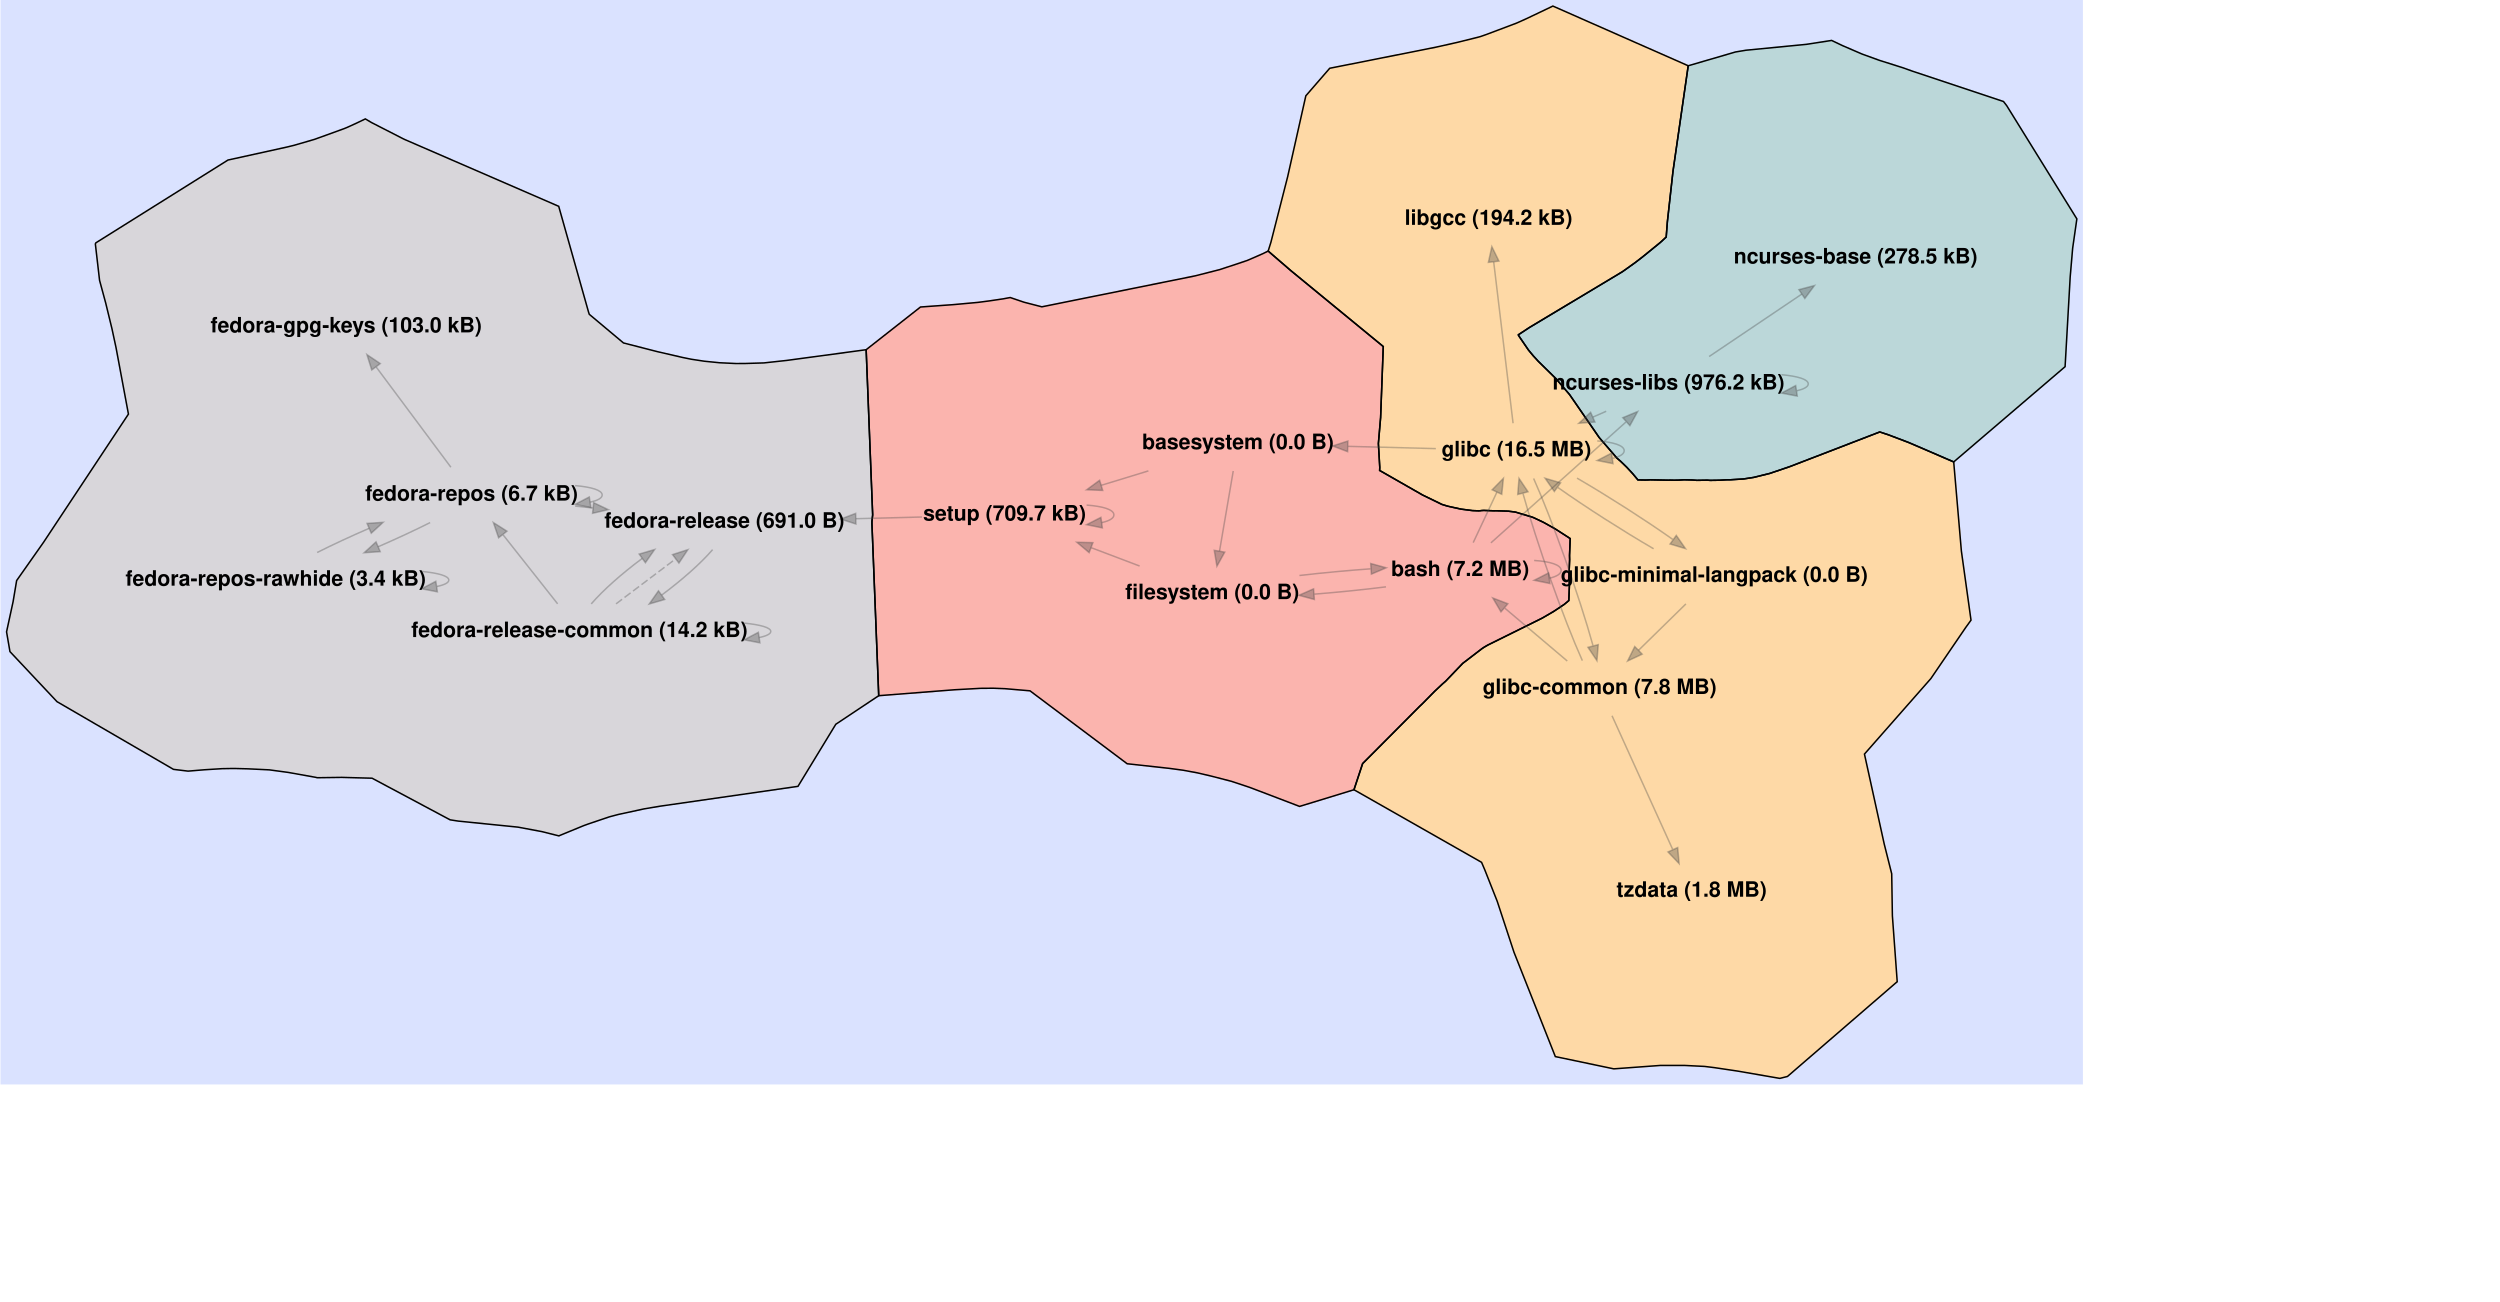
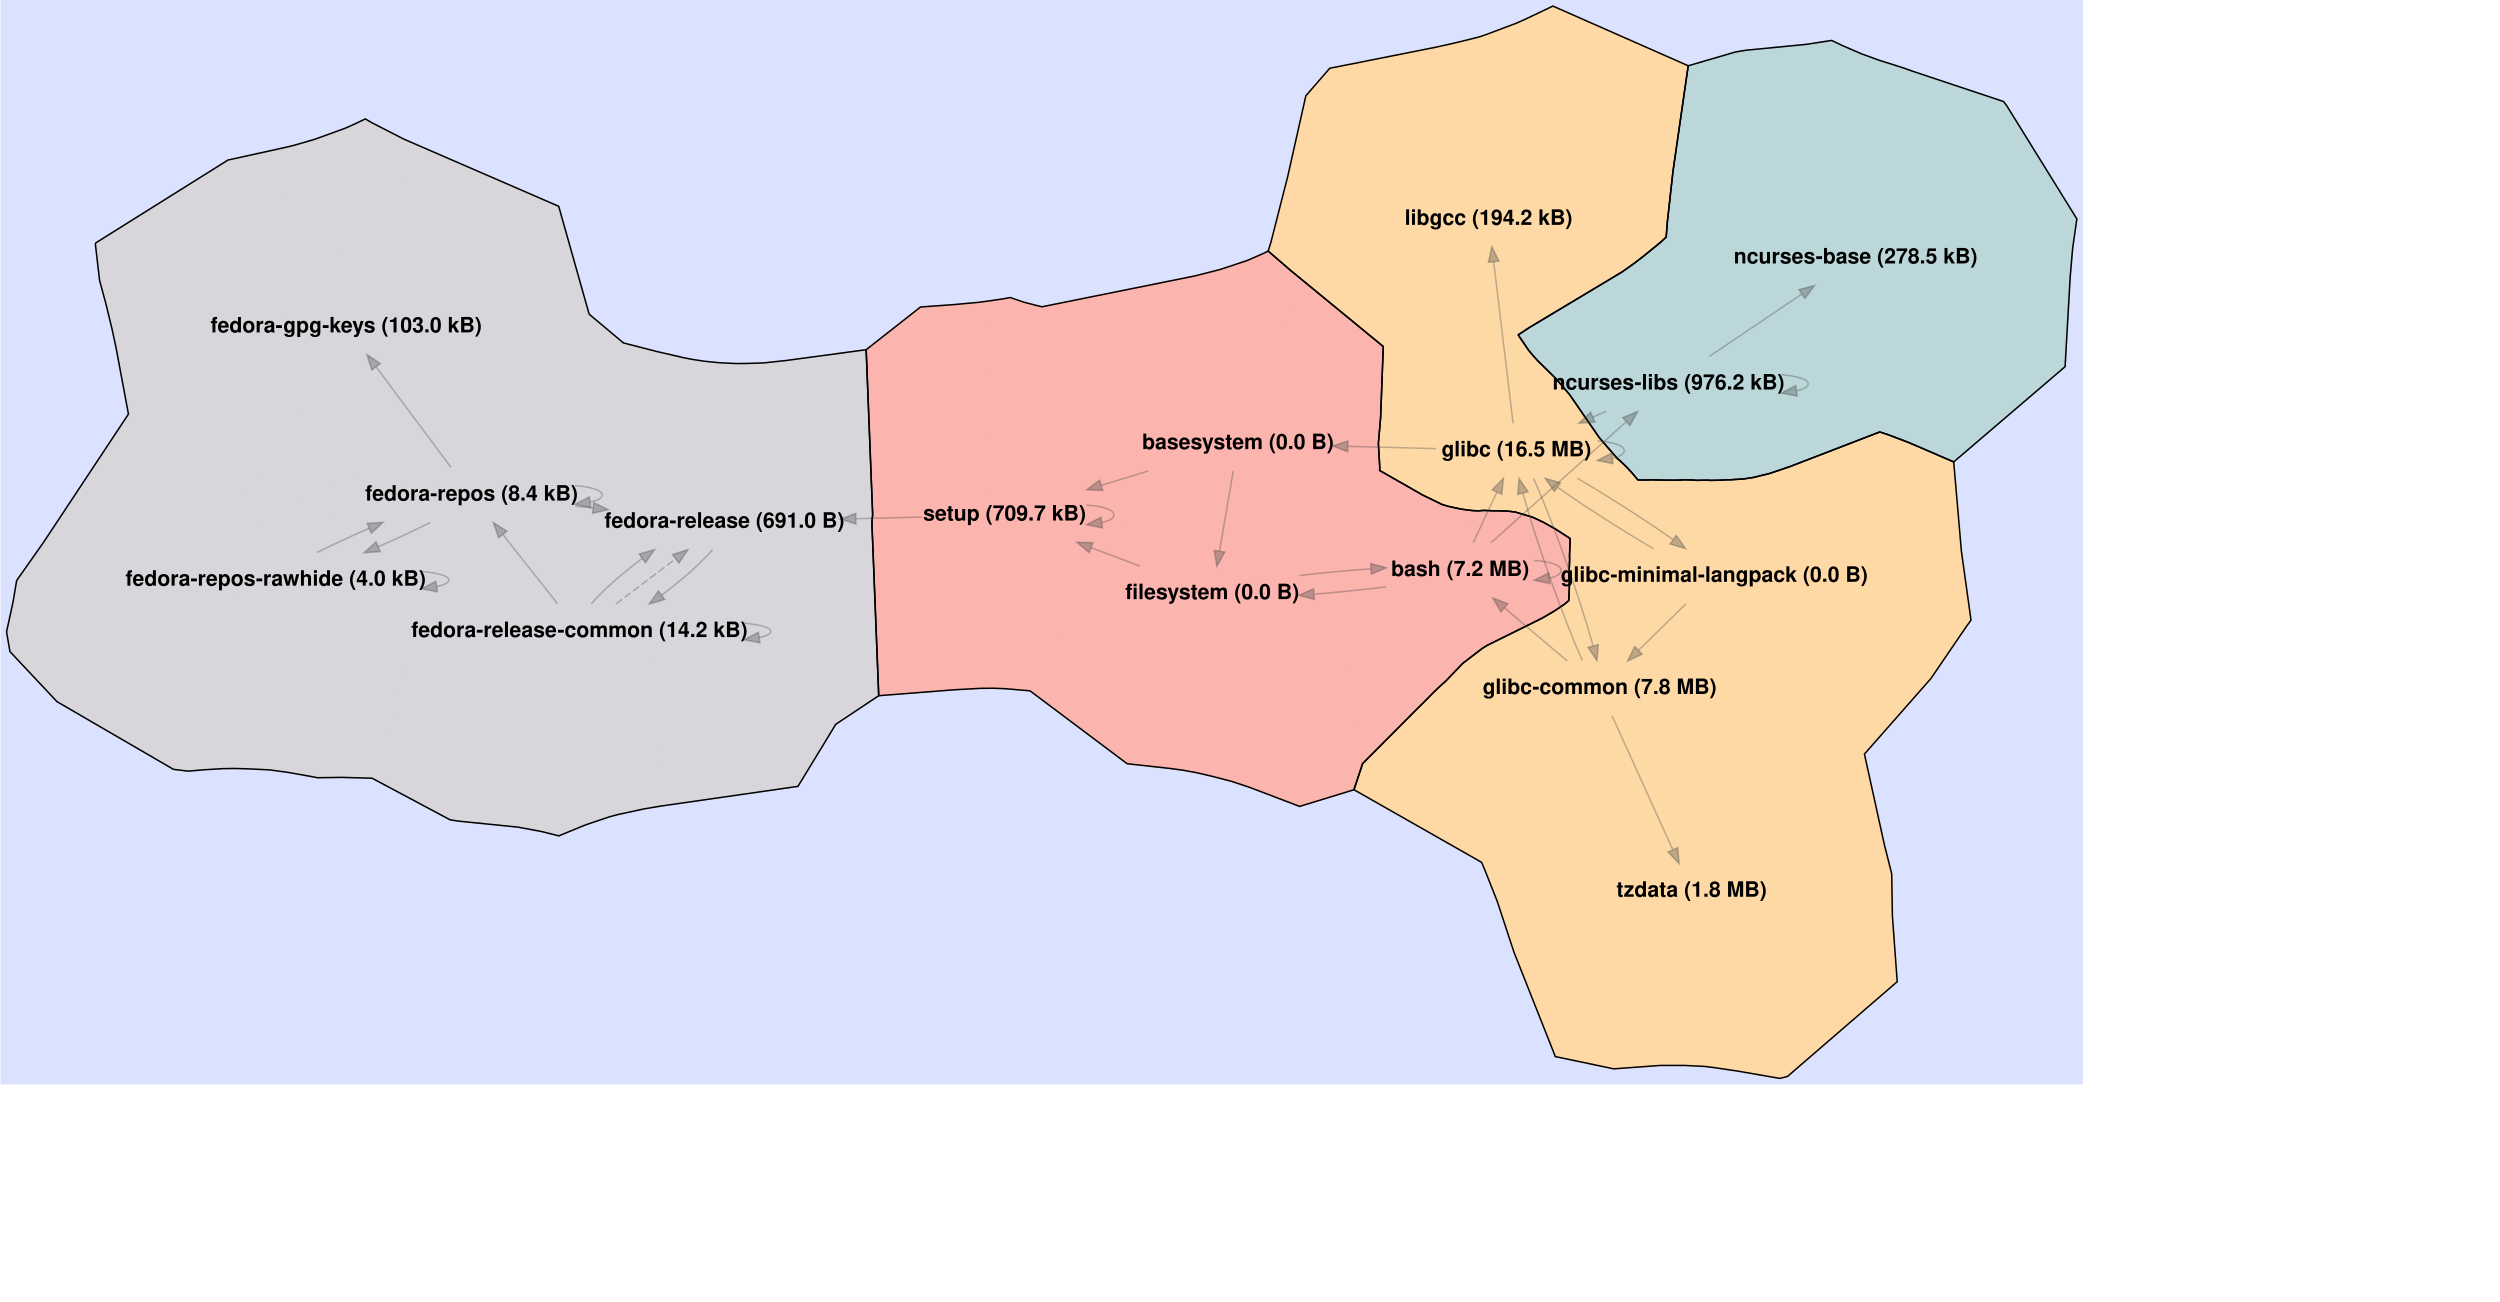
<svg xmlns="http://www.w3.org/2000/svg" width="1143pt" height="595pt" viewBox="0.00 0.00 1371.32 714.13">
  <g id="graph0" class="graph" transform="scale(.8333 .8333) rotate(0) translate(90.7335 604.8277)">
    <polygon fill="#dae2ff" stroke="transparent" points="-90.734,109.305 -90.734,-604.828 1280.585,-604.828 1280.585,109.305 -90.734,109.305" />
-     <polygon fill="#fbb4ae" stroke="#fbb4ae" points="942.57,-236.195 942.504,-239.058 942.95,-250.175 933.261,-256.431 925.344,-260.871 918.856,-263.936 917.629,-264.406 907.044,-267.56 906.482,-267.678 902.095,-268.216 893.961,-268.506 892.89,-268.451 886.103,-268.704 884.626,-268.63 883.605,-268.489 882.552,-268.438 878.527,-268.599 875.402,-232.852 879.428,-229.169 876.31,-226.356 876.31,-226.356 879.428,-229.169 875.402,-232.852 878.527,-268.599 871.1,-269.558 862.404,-271.46 858.467,-272.663 845.707,-278.871 817.466,-295.017 817.543,-297.07 816.632,-312.78 818.096,-329.81 819.853,-376.623 758.896,-426.693 751.708,-319.227 751.708,-319.227 758.896,-426.693 744.055,-439.495 740.476,-437.745 730.312,-433.315 712.208,-427.3 695.975,-423.171 698.225,-346.609 698.225,-346.609 695.975,-423.171 595.019,-402.779 583.269,-405.812 583.238,-405.822 574.188,-408.896 569.497,-408.021 560.09,-406.625 560.691,-265.952 561.032,-265.952 564.459,-268.639 564.459,-268.639 561.032,-265.952 560.691,-265.952 560.09,-406.625 552.931,-405.698 536.883,-404.231 515.109,-402.657 479.328,-374.538 483.605,-266.041 483.601,-265.635 483.148,-261.527 483.132,-260.035 487.6,-146.708 537.473,-150.611 554.587,-151.552 563.091,-151.621 570.769,-151.324 587.221,-149.917 587.58,-150.623 587.663,-150.768 597.523,-167.215 627.327,-213.97 648.873,-265.77 651.514,-269.913 641.47,-303.303 641.47,-303.303 651.514,-269.913 648.873,-265.77 627.327,-213.97 597.523,-167.215 587.663,-150.768 587.58,-150.623 587.221,-149.917 651.194,-101.896 679.131,-98.83 687.953,-97.643 697.37,-95.909 706.46,-93.784 719.973,-90.29 731.419,-86.485 732.62,-86.056 764.734,-73.801 800.553,-84.774 806.258,-101.997 792.11,-204.451 791.48,-225.528 790.486,-232.629 733.177,-219.208 730.519,-216.262 727.542,-215.265 725.881,-214.017 723.62,-214.017 723.23,-213.904 723.23,-213.904 723.62,-214.017 725.881,-214.017 727.542,-215.265 730.519,-216.262 733.177,-219.208 790.486,-232.629 791.48,-225.528 792.11,-204.451 806.258,-101.997 843.696,-139.603 845.465,-141.265 853.655,-149.568 858.883,-154.478 860.894,-156.216 872.141,-167.967 884.75,-177.617 886.312,-178.664 888.782,-180.099 924.487,-197.778 932.269,-202.316 939.053,-206.848 942.035,-209.352 942.462,-220.012 942.089,-224.333 942.57,-236.195 942.57,-236.195" />
-     <polygon fill="#fed9a6" stroke="#fed9a6" points="1081,105.305 1052.918,100.451 1037.895,98.221 1031.511,97.432 1031.127,47.204 1025.061,-13.361 1020.434,-13.361 1014.785,-16.58 1013.652,-17.841 1015.456,-19.922 1019.764,-22.337 1019.764,-22.337 1015.456,-19.922 1013.652,-17.841 1010.805,-17.841 1003.666,52.472 1003.666,52.472 1010.805,-17.841 1013.652,-17.841 1014.785,-16.58 1020.434,-13.361 1025.061,-13.361 1031.127,47.204 1031.511,97.432 1018.287,96.773 1002.425,96.766 971.656,99.023 933.159,90.952 905.922,22.214 894.896,-11.306 886.717,-31.982 884.581,-36.978 800.553,-84.774 806.258,-101.997 843.696,-139.603 845.465,-141.265 853.655,-149.568 858.883,-154.478 860.894,-156.216 872.141,-167.967 884.75,-177.617 886.312,-178.664 888.782,-180.099 924.487,-197.778 932.269,-202.316 939.053,-206.848 942.035,-209.352 942.462,-220.012 942.089,-224.333 942.57,-236.195 942.504,-239.058 942.95,-250.175 933.261,-256.431 925.344,-260.871 918.856,-263.936 917.629,-264.406 907.044,-267.56 906.482,-267.678 902.095,-268.216 893.961,-268.506 892.89,-268.451 886.103,-268.704 884.626,-268.63 883.605,-268.489 882.552,-268.438 878.527,-268.599 871.1,-269.558 862.404,-271.46 858.467,-272.663 845.707,-278.871 817.466,-295.017 817.543,-297.07 816.632,-312.78 818.096,-329.81 819.853,-376.623 758.896,-426.693 744.055,-439.495 745.863,-445.288 756.895,-488.486 768.862,-541.739 784.582,-559.872 854.424,-573.738 868.685,-576.937 882.493,-580.384 883.944,-580.782 887.257,-581.943 894.697,-463.801 889.389,-465.306 884.148,-463.778 880.183,-460.275 883.553,-457.424 883.553,-457.424 880.183,-460.275 884.148,-463.778 889.389,-465.306 894.697,-463.801 898.634,-460.568 898.634,-460.568 894.697,-463.801 887.257,-581.943 907.394,-589.519 908.59,-590.029 914.155,-592.54 931.54,-600.828 1020.657,-561.516 1010.644,-492.106 1006.943,-458.839 1006.193,-449.081 1006.152,-448.716 1002.221,-445.096 990.689,-435.713 990.678,-435.705 985.503,-431.724 977.403,-425.949 916.024,-389.124 908.721,-384.322 909.763,-382.658 915.474,-374.314 918.619,-370.519 921.942,-366.89 932.935,-356.093 933.113,-355.941 933.575,-355.479 942.545,-344.972 962.036,-316.71 973.748,-303.124 976.1,-301.108 980.211,-297.126 984.178,-292.83 987.372,-288.997 987.505,-288.821 992.427,-288.721 994.031,-288.762 995.634,-288.878 1007.649,-288.605 1008.576,-288.67 1011.503,-288.597 1014.359,-288.659 1017.39,-288.865 1018.357,-288.885 1023.179,-288.755 1026.405,-288.514 1033.209,-288.639 1035.116,-288.493 1035.192,-264.392 1038.154,-230.212 1042.997,-228.875 1047.23,-225.427 1043.622,-222.477 1043.622,-222.477 1047.23,-225.427 1042.997,-228.875 1038.154,-230.212 1035.192,-264.392 1035.116,-288.493 1041.214,-288.592 1045.536,-288.863 1048.735,-288.912 1057.103,-289.426 1056.98,-285.49 1056.98,-285.49 1057.103,-289.426 1063.771,-290.451 1074.324,-293.056 1087.597,-297.571 1146.778,-320.373 1152.302,-318.563 1165.872,-313.411 1195.489,-300.646 1200.538,-241.994 1206.879,-196.447 1203.365,-191.569 1180.435,-157.96 1136.712,-108.259 1098.197,-115.712 1048.326,-94.733 1038.42,-91.007 1031.489,-89.025 1023.276,-87.046 1012.813,-85.467 1000.273,-84.706 996.572,-84.815 997.831,-145.177 992.373,-148.929 995.721,-84.803 987.071,-84.299 978.49,-83.422 976.241,-83.094 971.501,-82.197 968.314,-81.455 968.314,-81.455 971.501,-82.197 976.241,-83.094 978.49,-83.422 987.071,-84.299 995.721,-84.803 992.373,-148.929 997.831,-145.177 996.572,-84.815 1000.273,-84.706 1012.813,-85.467 1023.276,-87.046 1031.489,-89.025 1038.42,-91.007 1048.326,-94.733 1098.197,-115.712 1136.712,-108.259 1149.689,-49.202 1154.66,-29.429 1155.113,-1.716 1158.29,41.628 1086.027,104.031 1081,105.305 1081,105.305" />
+     <polygon fill="#fbb4ae" stroke="#fbb4ae" points="886.103,-268.704 892.89,-268.451 893.961,-268.506 902.095,-268.216 906.482,-267.678 907.044,-267.56 917.629,-264.406 918.856,-263.936 925.344,-260.871 933.261,-256.431 942.95,-250.175 942.504,-239.058 942.57,-236.195 942.089,-224.333 942.462,-220.012 942.035,-209.352 939.053,-206.848 932.269,-202.316 924.487,-197.778 888.782,-180.099 886.312,-178.664 884.75,-177.617 872.141,-167.967 860.894,-156.216 858.883,-154.478 853.655,-149.568 845.465,-141.265 843.696,-139.603 806.258,-101.997 792.11,-204.451 791.48,-225.528 790.486,-232.629 733.177,-219.208 730.519,-216.262 727.542,-215.265 725.881,-214.017 723.62,-214.017 723.23,-213.904 723.23,-213.904 723.62,-214.017 725.881,-214.017 727.542,-215.265 730.519,-216.262 733.177,-219.208 790.486,-232.629 791.48,-225.528 792.11,-204.451 806.258,-101.997 800.553,-84.774 764.734,-73.801 732.62,-86.056 731.419,-86.485 719.973,-90.29 706.46,-93.784 697.37,-95.909 687.953,-97.643 679.131,-98.83 651.194,-101.896 587.221,-149.917 587.58,-150.623 587.663,-150.768 597.523,-167.215 627.327,-213.97 648.873,-265.77 651.514,-269.913 641.47,-303.303 641.47,-303.303 651.514,-269.913 648.873,-265.77 627.327,-213.97 597.523,-167.215 587.663,-150.768 587.58,-150.623 587.221,-149.917 570.769,-151.324 563.091,-151.621 554.587,-151.552 537.473,-150.611 487.6,-146.708 483.132,-260.035 483.148,-261.527 483.601,-265.635 483.605,-266.041 479.328,-374.538 515.109,-402.657 536.883,-404.231 552.931,-405.698 560.09,-406.625 560.691,-265.952 561.032,-265.952 564.459,-268.639 564.459,-268.639 561.032,-265.952 560.691,-265.952 560.09,-406.625 569.497,-408.021 574.188,-408.896 583.238,-405.822 583.269,-405.812 595.019,-402.779 695.975,-423.171 698.225,-346.609 698.225,-346.609 695.975,-423.171 712.208,-427.3 730.312,-433.315 740.476,-437.745 744.055,-439.495 758.896,-426.693 751.708,-319.227 751.708,-319.227 758.896,-426.693 819.853,-376.623 818.096,-329.81 816.632,-312.78 817.543,-297.07 817.466,-295.017 845.707,-278.871 858.467,-272.663 862.404,-271.46 871.1,-269.558 878.527,-268.599 875.402,-232.852 879.428,-229.169 876.31,-226.356 876.31,-226.356 879.428,-229.169 875.402,-232.852 878.527,-268.599 882.552,-268.438 883.605,-268.489 884.626,-268.63 886.103,-268.704 886.103,-268.704" />
+     <polygon fill="#fed9a6" stroke="#fed9a6" points="1031.511,97.432 1037.895,98.221 1052.918,100.451 1081,105.305 1086.027,104.031 1158.29,41.628 1155.113,-1.716 1154.66,-29.429 1149.689,-49.202 1136.712,-108.259 1098.197,-115.712 1048.326,-94.733 1038.42,-91.007 1031.489,-89.025 1023.276,-87.046 1012.813,-85.467 1000.273,-84.706 996.572,-84.815 997.831,-145.177 992.373,-148.929 995.721,-84.803 987.071,-84.299 978.49,-83.422 976.241,-83.094 971.501,-82.197 968.314,-81.455 968.314,-81.455 971.501,-82.197 976.241,-83.094 978.49,-83.422 987.071,-84.299 995.721,-84.803 992.373,-148.929 997.831,-145.177 996.572,-84.815 1000.273,-84.706 1012.813,-85.467 1023.276,-87.046 1031.489,-89.025 1038.42,-91.007 1048.326,-94.733 1098.197,-115.712 1136.712,-108.259 1180.435,-157.96 1203.365,-191.569 1206.879,-196.447 1200.538,-241.994 1195.489,-300.646 1165.872,-313.411 1152.302,-318.563 1146.778,-320.373 1087.597,-297.571 1074.324,-293.056 1063.771,-290.451 1057.103,-289.426 1056.98,-285.49 1056.98,-285.49 1057.103,-289.426 1048.735,-288.912 1045.536,-288.863 1041.214,-288.592 1035.116,-288.493 1035.192,-264.392 1038.154,-230.212 1042.997,-228.875 1047.23,-225.427 1043.622,-222.477 1043.622,-222.477 1047.23,-225.427 1042.997,-228.875 1038.154,-230.212 1035.192,-264.392 1035.116,-288.493 1033.209,-288.639 1026.405,-288.514 1023.179,-288.755 1018.357,-288.885 1017.39,-288.865 1014.359,-288.659 1011.503,-288.597 1008.576,-288.67 1007.649,-288.605 995.634,-288.878 994.031,-288.762 992.427,-288.721 987.505,-288.821 987.372,-288.997 984.178,-292.83 980.211,-297.126 976.1,-301.108 973.748,-303.124 962.036,-316.71 942.545,-344.972 933.575,-355.479 933.113,-355.941 932.935,-356.093 921.942,-366.89 918.619,-370.519 915.474,-374.314 909.763,-382.658 908.721,-384.322 916.024,-389.124 977.403,-425.949 985.503,-431.724 990.678,-435.705 990.689,-435.713 1002.221,-445.096 1006.152,-448.716 1006.193,-449.081 1006.943,-458.839 1010.644,-492.106 1020.657,-561.516 931.54,-600.828 914.155,-592.54 908.59,-590.029 907.394,-589.519 887.257,-581.943 894.697,-463.801 898.634,-460.568 898.634,-460.568 894.697,-463.801 889.389,-465.306 884.148,-463.778 880.183,-460.275 883.553,-457.424 883.553,-457.424 880.183,-460.275 884.148,-463.778 889.389,-465.306 894.697,-463.801 887.257,-581.943 883.944,-580.782 882.493,-580.384 868.685,-576.937 854.424,-573.738 784.582,-559.872 768.862,-541.739 756.895,-488.486 745.863,-445.288 744.055,-439.495 758.896,-426.693 819.853,-376.623 818.096,-329.81 816.632,-312.78 817.543,-297.07 817.466,-295.017 845.707,-278.871 858.467,-272.663 862.404,-271.46 871.1,-269.558 878.527,-268.599 882.552,-268.438 883.605,-268.489 884.626,-268.63 886.103,-268.704 892.89,-268.451 893.961,-268.506 902.095,-268.216 906.482,-267.678 907.044,-267.56 917.629,-264.406 918.856,-263.936 925.344,-260.871 933.261,-256.431 942.95,-250.175 942.504,-239.058 942.57,-236.195 942.089,-224.333 942.462,-220.012 942.035,-209.352 939.053,-206.848 932.269,-202.316 924.487,-197.778 888.782,-180.099 886.312,-178.664 884.75,-177.617 872.141,-167.967 860.894,-156.216 858.883,-154.478 853.655,-149.568 845.465,-141.265 843.696,-139.603 806.258,-101.997 800.553,-84.774 884.581,-36.978 886.717,-31.982 894.896,-11.306 905.922,22.214 933.159,90.952 971.656,99.023 1002.425,96.766 1018.287,96.773 1031.511,97.432 1031.127,47.204 1025.061,-13.361 1020.434,-13.361 1014.785,-16.58 1013.652,-17.841 1010.805,-17.841 1003.666,52.472 1003.666,52.472 1010.805,-17.841 1013.652,-17.841 1015.456,-19.922 1019.764,-22.337 1019.764,-22.337 1015.456,-19.922 1013.652,-17.841 1014.785,-16.58 1020.434,-13.361 1025.061,-13.361 1031.127,47.204 1031.511,97.432 1031.511,97.432" />
    <polygon fill="#bbd7d9" stroke="#bbd7d9" points="1272.191,-422.394 1273.825,-441.43 1276.585,-460.678 1230.39,-535.241 1228.271,-537.982 1168.367,-557.938 1162.497,-560.037 1162.306,-560.114 1146.581,-565.086 1135.446,-569.117 1137.26,-491.138 1135.705,-438.636 1140.262,-434.85 1140.174,-434.729 1136.139,-431.538 1136.139,-431.538 1140.174,-434.729 1140.262,-434.85 1135.705,-438.636 1137.26,-491.138 1135.446,-569.117 1134.799,-569.381 1122.338,-574.752 1115.107,-578.2 1115.071,-578.193 1098.458,-575.621 1058.743,-571.756 1051.805,-570.602 1020.657,-561.516 1010.644,-492.106 1006.943,-458.839 1006.193,-449.081 1006.152,-448.716 1002.221,-445.096 990.689,-435.713 990.678,-435.705 985.503,-431.724 977.403,-425.949 916.024,-389.124 908.721,-384.322 909.763,-382.658 915.474,-374.314 918.619,-370.519 921.942,-366.89 932.935,-356.093 933.113,-355.941 933.575,-355.479 942.545,-344.972 962.036,-316.71 973.748,-303.124 976.1,-301.108 980.211,-297.126 984.178,-292.83 987.372,-288.997 987.505,-288.821 992.427,-288.721 994.031,-288.762 995.634,-288.878 1007.649,-288.605 1008.576,-288.67 1011.503,-288.597 1014.359,-288.659 1017.39,-288.865 1018.357,-288.885 1023.179,-288.755 1026.405,-288.514 1033.209,-288.639 1035.116,-288.493 1041.214,-288.592 1045.536,-288.863 1048.735,-288.912 1057.103,-289.426 1063.771,-290.451 1074.324,-293.056 1087.597,-297.571 1146.778,-320.373 1152.302,-318.563 1165.872,-313.411 1195.489,-300.646 1268.839,-363.371 1272.191,-422.394 1272.191,-422.394" />
-     <polygon fill="#d8d6da" stroke="#d8d6da" points="61.344,-98.759 55.153,-98.647 43.484,-97.924 32.815,-97.031 23.177,-98.196 -53.517,-142.771 -84.495,-175.733 -86.734,-188.74 -82.431,-208.584 -80.091,-222.524 -62.321,-247.792 -6.47,-332.135 -14.643,-375.903 -17.317,-388.332 -21.423,-405.211 -25.491,-420.242 -28.259,-444.181 -27.906,-444.933 59.071,-499.44 98.1,-508.039 97.853,-395.42 102.102,-391.607 103.111,-389.735 103.399,-389.481 103.007,-388.797 103.007,-388.797 103.399,-389.481 108.151,-389.481 103.214,-306.514 108.356,-306.358 108.066,-223.19 112.681,-223.19 113.373,-222.994 117.773,-222.994 118.08,-222.907 123.152,-222.907 123.388,-294.676 127.89,-289.839 129.036,-288.471 128.13,-226.345 128.13,-226.345 129.036,-288.471 127.89,-289.839 188.883,-284.599 192.781,-281.181 199.585,-330.4 198.73,-278.832 198.855,-278.795 203.873,-278.795 204.676,-278.557 208.391,-278.557 209.27,-278.819 210.754,-278.819 214.381,-282.069 219.377,-283.554 224.901,-281.884 228.537,-278.673 225.1,-275.769 225.1,-275.769 228.537,-278.673 224.901,-281.884 219.377,-283.554 214.381,-282.069 210.754,-278.819 209.27,-278.819 208.391,-278.557 204.676,-278.557 203.873,-278.795 198.855,-278.795 198.73,-278.832 199.585,-330.4 192.781,-281.181 188.883,-284.599 127.89,-289.839 123.388,-294.676 123.152,-222.907 118.08,-222.907 117.773,-222.994 113.373,-222.994 112.681,-223.19 108.066,-223.19 108.356,-306.358 103.214,-306.514 108.151,-389.481 103.399,-389.481 103.111,-389.735 102.102,-391.607 97.853,-395.42 98.1,-508.039 102.577,-509.131 116.091,-513.066 135.551,-520.114 134.539,-499.491 131.9,-393.052 136.63,-394.349 142.382,-392.708 146.189,-389.627 145.961,-389.311 142.433,-386.506 142.433,-386.506 145.961,-389.311 146.189,-389.627 142.382,-392.708 136.63,-394.349 131.9,-393.052 134.539,-499.491 135.551,-520.114 137.587,-520.945 143.752,-523.754 149.519,-526.519 153.604,-524.116 174.234,-513.55 175.353,-513.006 174.613,-466.365 174.613,-466.365 175.353,-513.006 276.868,-468.963 296.555,-399.166 297.004,-397.838 319.504,-378.99 341.933,-373.24 358.302,-369.462 364.099,-368.277 372.807,-366.951 382.82,-365.949 393.615,-365.433 399.586,-365.46 411.951,-365.839 427.017,-367.481 479.328,-374.538 483.605,-266.041 483.601,-265.635 483.148,-261.527 483.132,-260.035 487.6,-146.708 459.327,-127.891 434.422,-87.006 343.637,-73.947 338.362,-182.653 334.148,-185.392 331.894,-189.076 327.209,-189.076 326.84,-188.972 324.939,-188.972 324.939,-188.972 326.84,-188.972 327.209,-189.076 331.894,-189.076 334.148,-185.392 338.362,-182.653 343.637,-73.947 333.103,-72.175 316.099,-68.486 310.254,-66.938 296.58,-62.315 293.275,-61.118 277.852,-54.778 277.003,-54.388 265.855,-57.192 250.145,-60.129 249.56,-60.2 210.777,-64.119 205.349,-64.96 153.961,-92.367 182.436,-180.132 187.843,-205.65 242.851,-194.298 246.563,-190.649 247.557,-190.256 248.607,-189.412 252.002,-189.412 252.659,-189.223 252.659,-189.223 252.002,-189.412 248.607,-189.412 247.557,-190.256 246.563,-190.649 242.851,-194.298 187.843,-205.65 182.436,-180.132 153.961,-92.367 134.035,-92.913 117.833,-92.683 116.889,-92.934 98.725,-96.186 86.226,-97.875 71.996,-98.552 64.359,-98.748 61.344,-98.759 62.964,-222.53 63.266,-222.615 67.932,-222.615 67.437,-301.305 67.117,-308.825 79.179,-307.201 79.855,-267.108 83.564,-225.184 81.487,-222.856 82.583,-221.623 82.583,-221.623 81.487,-222.856 83.564,-225.184 87.824,-227.46 92.485,-227.46 92.485,-227.46 87.824,-227.46 83.564,-225.184 79.855,-267.108 79.179,-307.201 67.117,-308.825 67.437,-301.305 67.932,-222.615 63.266,-222.615 62.964,-222.53 61.344,-98.759 61.344,-98.759" />
-     <polyline fill="none" stroke="#000000" points="706.46,-93.784 697.37,-95.909 687.953,-97.643 679.131,-98.83 651.194,-101.896 587.221,-149.917 570.769,-151.324 563.091,-151.621 554.587,-151.552 537.473,-150.611 487.6,-146.708 483.132,-260.035 483.148,-261.527 483.601,-265.635 483.605,-266.041 479.328,-374.538 515.109,-402.657 536.883,-404.231 552.931,-405.698 560.09,-406.625 569.497,-408.021 574.188,-408.896 583.238,-405.822 583.269,-405.812 595.019,-402.779 695.975,-423.171 712.208,-427.3 730.312,-433.315 740.476,-437.745 744.055,-439.495 758.896,-426.693 819.853,-376.623 818.096,-329.81 816.632,-312.78 817.543,-297.07 817.466,-295.017 845.707,-278.871 858.467,-272.663 862.404,-271.46 871.1,-269.558 878.527,-268.599 882.552,-268.438 883.605,-268.489 884.626,-268.63 886.103,-268.704 892.89,-268.451 893.961,-268.506 902.095,-268.216 906.482,-267.678 907.044,-267.56 917.629,-264.406 918.856,-263.936 925.344,-260.871 933.261,-256.431 942.95,-250.175 942.504,-239.058 942.57,-236.195 942.089,-224.333 942.462,-220.012 942.035,-209.352 939.053,-206.848 932.269,-202.316 924.487,-197.778 888.782,-180.099 886.312,-178.664 884.75,-177.617 872.141,-167.967 860.894,-156.216 858.883,-154.478 853.655,-149.568 845.465,-141.265 843.696,-139.603 806.258,-101.997 800.553,-84.774 764.734,-73.801 732.62,-86.056 731.419,-86.485 719.973,-90.29 706.46,-93.784 " />
+     <polygon fill="#d8d6da" stroke="#d8d6da" points="32.815,-97.031 43.484,-97.924 55.153,-98.647 61.344,-98.759 62.964,-222.53 63.266,-222.615 67.932,-222.615 67.437,-301.305 67.117,-308.825 79.179,-307.201 79.855,-267.108 83.564,-225.184 87.824,-227.46 92.485,-227.46 92.485,-227.46 87.824,-227.46 83.564,-225.184 81.487,-222.856 82.583,-221.623 82.583,-221.623 81.487,-222.856 83.564,-225.184 79.855,-267.108 79.179,-307.201 67.117,-308.825 67.437,-301.305 67.932,-222.615 63.266,-222.615 62.964,-222.53 61.344,-98.759 64.359,-98.748 71.996,-98.552 86.226,-97.875 98.725,-96.186 116.889,-92.934 117.833,-92.683 134.035,-92.913 153.961,-92.367 182.436,-180.132 187.843,-205.65 242.851,-194.298 246.563,-190.649 247.557,-190.256 248.607,-189.412 252.002,-189.412 252.659,-189.223 252.659,-189.223 252.002,-189.412 248.607,-189.412 247.557,-190.256 246.563,-190.649 242.851,-194.298 187.843,-205.65 182.436,-180.132 153.961,-92.367 205.349,-64.96 210.777,-64.119 249.56,-60.2 250.145,-60.129 265.855,-57.192 277.003,-54.388 277.852,-54.778 293.275,-61.118 296.58,-62.315 310.254,-66.938 316.099,-68.486 333.103,-72.175 343.637,-73.947 338.362,-182.653 334.148,-185.392 331.894,-189.076 327.209,-189.076 326.84,-188.972 324.939,-188.972 324.939,-188.972 326.84,-188.972 327.209,-189.076 331.894,-189.076 334.148,-185.392 338.362,-182.653 343.637,-73.947 434.422,-87.006 459.327,-127.891 487.6,-146.708 483.132,-260.035 483.148,-261.527 483.601,-265.635 483.605,-266.041 479.328,-374.538 427.017,-367.481 411.951,-365.839 399.586,-365.46 393.615,-365.433 382.82,-365.949 372.807,-366.951 364.099,-368.277 358.302,-369.462 341.933,-373.24 319.504,-378.99 297.004,-397.838 296.555,-399.166 276.868,-468.963 175.353,-513.006 174.613,-466.365 174.613,-466.365 175.353,-513.006 174.234,-513.55 153.604,-524.116 149.519,-526.519 143.752,-523.754 137.587,-520.945 135.551,-520.114 134.539,-499.491 131.9,-393.052 136.63,-394.349 142.382,-392.708 146.189,-389.627 145.961,-389.311 142.433,-386.506 142.433,-386.506 145.961,-389.311 146.189,-389.627 142.382,-392.708 136.63,-394.349 131.9,-393.052 134.539,-499.491 135.551,-520.114 116.091,-513.066 102.577,-509.131 98.1,-508.039 97.853,-395.42 102.102,-391.607 103.111,-389.735 103.399,-389.481 108.151,-389.481 103.214,-306.514 108.356,-306.358 108.066,-223.19 112.681,-223.19 113.373,-222.994 117.773,-222.994 118.08,-222.907 123.152,-222.907 123.388,-294.676 127.89,-289.839 188.883,-284.599 192.781,-281.181 199.585,-330.4 198.73,-278.832 198.855,-278.795 203.873,-278.795 204.676,-278.557 208.391,-278.557 209.27,-278.819 210.754,-278.819 214.381,-282.069 219.377,-283.554 224.901,-281.884 228.537,-278.673 225.1,-275.769 225.1,-275.769 228.537,-278.673 224.901,-281.884 219.377,-283.554 214.381,-282.069 210.754,-278.819 209.27,-278.819 208.391,-278.557 204.676,-278.557 203.873,-278.795 198.855,-278.795 198.73,-278.832 199.585,-330.4 192.781,-281.181 188.883,-284.599 127.89,-289.839 129.036,-288.471 128.13,-226.345 128.13,-226.345 129.036,-288.471 127.89,-289.839 123.388,-294.676 123.152,-222.907 118.08,-222.907 117.773,-222.994 113.373,-222.994 112.681,-223.19 108.066,-223.19 108.356,-306.358 103.214,-306.514 108.151,-389.481 103.399,-389.481 103.007,-388.797 103.007,-388.797 103.399,-389.481 103.111,-389.735 102.102,-391.607 97.853,-395.42 98.1,-508.039 59.071,-499.44 -27.906,-444.933 -28.259,-444.181 -25.491,-420.242 -21.423,-405.211 -17.317,-388.332 -14.643,-375.903 -6.47,-332.135 -62.321,-247.792 -80.091,-222.524 -82.431,-208.584 -86.734,-188.74 -84.495,-175.733 -53.517,-142.771 23.177,-98.196 32.815,-97.031 32.815,-97.031" />
+     <polyline fill="none" stroke="#000000" points="719.973,-90.29 731.419,-86.485 732.62,-86.056 764.734,-73.801 800.553,-84.774 806.258,-101.997 843.696,-139.603 845.465,-141.265 853.655,-149.568 858.883,-154.478 860.894,-156.216 872.141,-167.967 884.75,-177.617 886.312,-178.664 888.782,-180.099 924.487,-197.778 932.269,-202.316 939.053,-206.848 942.035,-209.352 942.462,-220.012 942.089,-224.333 942.57,-236.195 942.504,-239.058 942.95,-250.175 933.261,-256.431 925.344,-260.871 918.856,-263.936 917.629,-264.406 907.044,-267.56 906.482,-267.678 902.095,-268.216 893.961,-268.506 892.89,-268.451 886.103,-268.704 884.626,-268.63 883.605,-268.489 882.552,-268.438 878.527,-268.599 871.1,-269.558 862.404,-271.46 858.467,-272.663 845.707,-278.871 817.466,-295.017 817.543,-297.07 816.632,-312.78 818.096,-329.81 819.853,-376.623 758.896,-426.693 744.055,-439.495 740.476,-437.745 730.312,-433.315 712.208,-427.3 695.975,-423.171 595.019,-402.779 583.269,-405.812 583.238,-405.822 574.188,-408.896 569.497,-408.021 560.09,-406.625 552.931,-405.698 536.883,-404.231 515.109,-402.657 479.328,-374.538 483.605,-266.041 483.601,-265.635 483.148,-261.527 483.132,-260.035 487.6,-146.708 537.473,-150.611 554.587,-151.552 563.091,-151.621 570.769,-151.324 587.221,-149.917 651.194,-101.896 679.131,-98.83 687.953,-97.643 697.37,-95.909 706.46,-93.784 719.973,-90.29 " />
    <polyline fill="none" stroke="#000000" points="908.721,-384.322 916.024,-389.124 977.403,-425.949 985.503,-431.724 990.678,-435.705 990.689,-435.713 1002.221,-445.096 1006.152,-448.716 1006.193,-449.081 1006.943,-458.839 1010.644,-492.106 1020.657,-561.516 931.54,-600.828 914.155,-592.54 908.59,-590.029 907.394,-589.519 887.257,-581.943 883.944,-580.782 882.493,-580.384 868.685,-576.937 854.424,-573.738 784.582,-559.872 768.862,-541.739 756.895,-488.486 745.863,-445.288 744.055,-439.495 758.896,-426.693 819.853,-376.623 818.096,-329.81 816.632,-312.78 817.543,-297.07 817.466,-295.017 845.707,-278.871 858.467,-272.663 862.404,-271.46 871.1,-269.558 878.527,-268.599 882.552,-268.438 883.605,-268.489 884.626,-268.63 886.103,-268.704 892.89,-268.451 893.961,-268.506 902.095,-268.216 906.482,-267.678 907.044,-267.56 917.629,-264.406 918.856,-263.936 925.344,-260.871 933.261,-256.431 942.95,-250.175 942.504,-239.058 942.57,-236.195 942.089,-224.333 942.462,-220.012 942.035,-209.352 939.053,-206.848 932.269,-202.316 924.487,-197.778 888.782,-180.099 886.312,-178.664 884.75,-177.617 872.141,-167.967 860.894,-156.216 858.883,-154.478 853.655,-149.568 845.465,-141.265 843.696,-139.603 806.258,-101.997 800.553,-84.774 884.581,-36.978 886.717,-31.982 894.896,-11.306 905.922,22.214 933.159,90.952 971.656,99.023 1002.425,96.766 1018.287,96.773 1031.511,97.432 1037.895,98.221 1052.918,100.451 1081,105.305 1086.027,104.031 1158.29,41.628 1155.113,-1.716 1154.66,-29.429 1149.689,-49.202 1136.712,-108.259 1180.435,-157.96 1203.365,-191.569 1206.879,-196.447 1200.538,-241.994 1195.489,-300.646 1165.872,-313.411 1152.302,-318.563 1146.778,-320.373 1087.597,-297.571 1074.324,-293.056 1063.771,-290.451 1057.103,-289.426 1048.735,-288.912 1045.536,-288.863 1041.214,-288.592 1035.116,-288.493 1033.209,-288.639 1026.405,-288.514 1023.179,-288.755 1018.357,-288.885 1017.39,-288.865 1014.359,-288.659 1011.503,-288.597 1008.576,-288.67 1007.649,-288.605 995.634,-288.878 994.031,-288.762 992.427,-288.721 987.505,-288.821 987.372,-288.997 984.178,-292.83 980.211,-297.126 976.1,-301.108 973.748,-303.124 962.036,-316.71 942.545,-344.972 933.575,-355.479 933.113,-355.941 932.935,-356.093 921.942,-366.89 918.619,-370.519 915.474,-374.314 909.763,-382.658 908.721,-384.322 " />
    <polyline fill="none" stroke="#000000" points="1002.221,-445.096 1006.152,-448.716 1006.193,-449.081 1006.943,-458.839 1010.644,-492.106 1020.657,-561.516 1051.805,-570.602 1058.743,-571.756 1098.458,-575.621 1115.071,-578.193 1115.107,-578.2 1122.338,-574.752 1134.799,-569.381 1135.446,-569.117 1146.581,-565.086 1162.306,-560.114 1162.497,-560.037 1168.367,-557.938 1228.271,-537.982 1230.39,-535.241 1276.585,-460.678 1273.825,-441.43 1272.191,-422.394 1268.839,-363.371 1195.489,-300.646 1165.872,-313.411 1152.302,-318.563 1146.778,-320.373 1087.597,-297.571 1074.324,-293.056 1063.771,-290.451 1057.103,-289.426 1048.735,-288.912 1045.536,-288.863 1041.214,-288.592 1035.116,-288.493 1033.209,-288.639 1026.405,-288.514 1023.179,-288.755 1018.357,-288.885 1017.39,-288.865 1014.359,-288.659 1011.503,-288.597 1008.576,-288.67 1007.649,-288.605 995.634,-288.878 994.031,-288.762 992.427,-288.721 987.505,-288.821 987.372,-288.997 984.178,-292.83 980.211,-297.126 976.1,-301.108 973.748,-303.124 962.036,-316.71 942.545,-344.972 933.575,-355.479 933.113,-355.941 932.935,-356.093 921.942,-366.89 918.619,-370.519 915.474,-374.314 909.763,-382.658 908.721,-384.322 916.024,-389.124 977.403,-425.949 985.503,-431.724 990.678,-435.705 990.689,-435.713 1002.221,-445.096 " />
    <polyline fill="none" stroke="#000000" points="310.254,-66.938 316.099,-68.486 333.103,-72.175 343.637,-73.947 434.422,-87.006 459.327,-127.891 487.6,-146.708 483.132,-260.035 483.148,-261.527 483.601,-265.635 483.605,-266.041 479.328,-374.538 427.017,-367.481 411.951,-365.839 399.586,-365.46 393.615,-365.433 382.82,-365.949 372.807,-366.951 364.099,-368.277 358.302,-369.462 341.933,-373.24 319.504,-378.99 297.004,-397.838 296.555,-399.166 276.868,-468.963 175.353,-513.006 174.234,-513.55 153.604,-524.116 149.519,-526.519 143.752,-523.754 137.587,-520.945 135.551,-520.114 116.091,-513.066 102.577,-509.131 98.1,-508.039 59.071,-499.44 -27.906,-444.933 -28.259,-444.181 -25.491,-420.242 -21.423,-405.211 -17.317,-388.332 -14.643,-375.903 -6.47,-332.135 -62.321,-247.792 -80.091,-222.524 -82.431,-208.584 -86.734,-188.74 -84.495,-175.733 -53.517,-142.771 23.177,-98.196 32.815,-97.031 43.484,-97.924 55.153,-98.647 61.344,-98.759 64.359,-98.748 71.996,-98.552 86.226,-97.875 98.725,-96.186 116.889,-92.934 117.833,-92.683 134.035,-92.913 153.961,-92.367 205.349,-64.96 210.777,-64.119 249.56,-60.2 250.145,-60.129 265.855,-57.192 277.003,-54.388 277.852,-54.778 293.275,-61.118 296.58,-62.315 310.254,-66.938 " />
    <g id="edge1" class="edge">
      <path fill="none" stroke="#444444" stroke-opacity="0.333" d="M659.398,-232.087C649.137,-235.974 638.195,-240.118 627.621,-244.123" />
      <polygon fill="#444444" fill-opacity="0.333" stroke="#444444" stroke-opacity="0.333" points="626.156,-240.935 618.044,-247.751 628.635,-247.482 626.156,-240.935" />
    </g>
    <g id="edge2" class="edge">
      <path fill="none" stroke="#444444" stroke-opacity="0.333" d="M764.645,-225.857C779.804,-227.616 796.189,-229.151 811.434,-230.24" />
      <polygon fill="#444444" fill-opacity="0.333" stroke="#444444" stroke-opacity="0.333" points="811.568,-233.757 821.777,-230.921 812.028,-226.772 811.568,-233.757" />
    </g>
    <g id="edge3" class="edge">
      <path fill="none" stroke="#444444" stroke-opacity="0.333" d="M624.477,-272.22C634.999,-271.471 642.47,-269.321 642.47,-265.77 642.47,-263.495 639.404,-261.796 634.434,-260.671" />
      <polygon fill="#444444" fill-opacity="0.333" stroke="#444444" stroke-opacity="0.333" points="634.857,-257.196 624.477,-259.32 633.916,-264.133 634.857,-257.196" />
    </g>
    <g id="edge4" class="edge">
      <path fill="none" stroke="#444444" stroke-opacity="0.333" d="M516.118,-264.373C502.474,-264.023 487.491,-263.638 472.698,-263.258" />
      <polygon fill="#444444" fill-opacity="0.333" stroke="#444444" stroke-opacity="0.333" points="472.593,-259.754 462.507,-262.996 472.413,-266.752 472.593,-259.754" />
    </g>
    <g id="edge5" class="edge">
      <path fill="none" stroke="#444444" stroke-opacity="0.333" d="M821.646,-218.378C806.832,-216.515 790.29,-214.839 774.49,-213.58" />
      <polygon fill="#444444" fill-opacity="0.333" stroke="#444444" stroke-opacity="0.333" points="774.472,-210.069 764.24,-212.815 773.952,-217.05 774.472,-210.069" />
    </g>
    <g id="edge6" class="edge">
      <path fill="none" stroke="#444444" stroke-opacity="0.333" d="M919.204,-235.762C929.532,-235.099 936.99,-232.921 936.99,-229.23 936.99,-226.923 934.077,-225.207 929.37,-224.083" />
      <polygon fill="#444444" fill-opacity="0.333" stroke="#444444" stroke-opacity="0.333" points="929.585,-220.58 919.204,-222.698 928.64,-227.516 929.585,-220.58" />
    </g>
    <g id="edge7" class="edge">
      <path fill="none" stroke="#444444" stroke-opacity="0.333" d="M879.074,-247.506C883.698,-257.353 889.496,-269.697 894.648,-280.666" />
      <polygon fill="#444444" fill-opacity="0.333" stroke="#444444" stroke-opacity="0.333" points="891.543,-282.289 898.963,-289.853 897.88,-279.313 891.543,-282.289" />
    </g>
    <g id="edge8" class="edge">
      <path fill="none" stroke="#444444" stroke-opacity="0.333" d="M890.736,-247.35C914.246,-268.39 953.171,-303.228 979.601,-326.882" />
      <polygon fill="#444444" fill-opacity="0.333" stroke="#444444" stroke-opacity="0.333" points="977.585,-329.775 987.371,-333.836 982.254,-324.559 977.585,-329.775" />
    </g>
    <g id="edge21" class="edge">
      <path fill="none" stroke="#444444" stroke-opacity="0.333" d="M378.214,-242.887C370.287,-233.679 357.811,-222.726 344.692,-212.975" />
      <polygon fill="#444444" fill-opacity="0.333" stroke="#444444" stroke-opacity="0.333" points="346.643,-210.067 336.476,-207.085 342.565,-215.756 346.643,-210.067" />
    </g>
    <g id="edge9" class="edge">
      <path fill="none" stroke="#444444" stroke-opacity="0.333" d="M960.757,-314.48C971.132,-313.731 978.5,-311.581 978.5,-308.03 978.5,-305.811 975.622,-304.139 970.931,-303.014" />
      <polygon fill="#444444" fill-opacity="0.333" stroke="#444444" stroke-opacity="0.333" points="971.148,-299.51 960.757,-301.58 970.171,-306.442 971.148,-299.51" />
    </g>
    <g id="edge10" class="edge">
      <path fill="none" stroke="#444444" stroke-opacity="0.333" d="M854.471,-309.404C836.452,-309.871 815.995,-310.401 796.718,-310.9" />
      <polygon fill="#444444" fill-opacity="0.333" stroke="#444444" stroke-opacity="0.333" points="796.366,-307.408 786.46,-311.166 796.548,-314.406 796.366,-307.408" />
    </g>
    <g id="edge11" class="edge">
      <path fill="none" stroke="#444444" stroke-opacity="0.333" d="M918.852,-289.751C931.064,-262.665 949.101,-211.708 957.935,-179.788" />
      <polygon fill="#444444" fill-opacity="0.333" stroke="#444444" stroke-opacity="0.333" points="961.415,-180.315 960.557,-169.755 954.643,-178.546 961.415,-180.315" />
    </g>
    <g id="edge12" class="edge">
      <path fill="none" stroke="#444444" stroke-opacity="0.333" d="M947.43,-289.981C967.841,-278.116 992.138,-262.583 1010.415,-249.662" />
      <polygon fill="#444444" fill-opacity="0.333" stroke="#444444" stroke-opacity="0.333" points="1012.807,-252.252 1018.861,-243.557 1008.706,-246.579 1012.807,-252.252" />
    </g>
    <g id="edge13" class="edge">
      <path fill="none" stroke="#444444" stroke-opacity="0.333" d="M905.328,-326.115C902.175,-352.36 896.304,-401.243 892.579,-432.252" />
      <polygon fill="#444444" fill-opacity="0.333" stroke="#444444" stroke-opacity="0.333" points="889.077,-432.062 891.36,-442.408 896.027,-432.897 889.077,-432.062" />
    </g>
    <g id="edge14" class="edge">
      <path fill="none" stroke="#444444" stroke-opacity="0.333" d="M966.656,-334.007C963.776,-332.742 960.855,-331.459 957.933,-330.176" />
      <polygon fill="#444444" fill-opacity="0.333" stroke="#444444" stroke-opacity="0.333" points="959.206,-326.913 948.643,-326.097 956.391,-333.322 959.206,-326.913" />
    </g>
    <g id="edge15" class="edge">
      <path fill="none" stroke="#444444" stroke-opacity="0.333" d="M1082.06,-358.087C1092.616,-357.108 1099.7,-355.089 1099.7,-352.03 1099.7,-350.118 1096.933,-348.613 1092.281,-347.513" />
      <polygon fill="#444444" fill-opacity="0.333" stroke="#444444" stroke-opacity="0.333" points="1092.47,-344.002 1082.06,-345.973 1091.427,-350.924 1092.47,-344.002" />
    </g>
    <g id="edge16" class="edge">
      <path fill="none" stroke="#444444" stroke-opacity="0.333" d="M1034.433,-370.044C1052.31,-382.091 1076.03,-398.075 1095.475,-411.178" />
      <polygon fill="#444444" fill-opacity="0.333" stroke="#444444" stroke-opacity="0.333" points="1093.545,-414.099 1103.794,-416.784 1097.457,-408.294 1093.545,-414.099" />
    </g>
    <g id="edge28" class="edge">
      <path fill="none" stroke="#444444" stroke-opacity="0.333" d="M721.055,-294.657C718.525,-279.892 714.91,-258.797 712.012,-241.879" />
      <polygon fill="#444444" fill-opacity="0.333" stroke="#444444" stroke-opacity="0.333" points="715.454,-241.244 710.316,-231.978 708.555,-242.426 715.454,-241.244" />
    </g>
    <g id="edge29" class="edge">
      <path fill="none" stroke="#444444" stroke-opacity="0.333" d="M665.179,-294.739C655.043,-291.639 644.469,-288.404 634.215,-285.268" />
      <polygon fill="#444444" fill-opacity="0.333" stroke="#444444" stroke-opacity="0.333" points="635.093,-281.877 624.507,-282.298 633.046,-288.57 635.093,-281.877" />
    </g>
    <g id="edge30" class="edge">
      <path fill="none" stroke="#444444" stroke-opacity="0.333" d="M941.014,-169.536C928.817,-179.859 913.331,-192.968 899.978,-204.27" />
      <polygon fill="#444444" fill-opacity="0.333" stroke="#444444" stroke-opacity="0.333" points="897.36,-201.9 891.989,-211.033 901.883,-207.243 897.36,-201.9" />
    </g>
    <g id="edge31" class="edge">
      <path fill="none" stroke="#444444" stroke-opacity="0.333" d="M950.958,-169.789C938.746,-196.875 920.709,-247.833 911.875,-279.752" />
      <polygon fill="#444444" fill-opacity="0.333" stroke="#444444" stroke-opacity="0.333" points="908.395,-279.225 909.253,-289.785 915.168,-280.994 908.395,-279.225" />
    </g>
    <g id="edge32" class="edge">
      <path fill="none" stroke="#444444" stroke-opacity="0.333" d="M970.481,-133.504C980.736,-110.909 998.425,-71.931 1010.388,-45.571" />
      <polygon fill="#444444" fill-opacity="0.333" stroke="#444444" stroke-opacity="0.333" points="1013.719,-46.699 1014.664,-36.147 1007.345,-43.807 1013.719,-46.699" />
    </g>
    <g id="edge33" class="edge">
      <path fill="none" stroke="#444444" stroke-opacity="0.333" d="M997.87,-243.459C977.459,-255.324 953.162,-270.857 934.885,-283.777" />
      <polygon fill="#444444" fill-opacity="0.333" stroke="#444444" stroke-opacity="0.333" points="932.493,-281.188 926.439,-289.883 936.594,-286.861 932.493,-281.188" />
    </g>
    <g id="edge34" class="edge">
      <path fill="none" stroke="#444444" stroke-opacity="0.333" d="M1019.139,-207.143C1009.724,-197.925 998.158,-186.602 987.923,-176.583" />
      <polygon fill="#444444" fill-opacity="0.333" stroke="#444444" stroke-opacity="0.333" points="990.35,-174.062 980.756,-169.567 985.453,-179.064 990.35,-174.062" />
    </g>
    <g id="edge18" class="edge">
      <path fill="none" stroke="#444444" stroke-opacity="0.333" d="M298.296,-207.153C306.223,-216.361 318.699,-227.314 331.818,-237.065" />
      <polygon fill="#444444" fill-opacity="0.333" stroke="#444444" stroke-opacity="0.333" points="329.867,-239.973 340.034,-242.955 333.945,-234.284 329.867,-239.973" />
    </g>
    <g id="edge19" class="edge">
      <path fill="none" stroke="#444444" stroke-dasharray="5,2" stroke-opacity="0.333" d="M314.611,-207.184C326.483,-216.14 340.966,-227.065 353.775,-236.728" />
      <polygon fill="#444444" fill-opacity="0.333" stroke="#444444" stroke-opacity="0.333" points="351.815,-239.634 361.907,-242.862 356.031,-234.046 351.815,-239.634" />
    </g>
    <g id="edge17" class="edge">
      <path fill="none" stroke="#444444" stroke-opacity="0.333" d="M398.95,-194.514C409.69,-193.411 416.52,-191.576 416.52,-189.01 416.52,-187.366 413.717,-186.022 408.878,-184.979" />
      <polygon fill="#444444" fill-opacity="0.333" stroke="#444444" stroke-opacity="0.333" points="409.356,-181.511 398.95,-183.506 408.329,-188.435 409.356,-181.511" />
    </g>
    <g id="edge20" class="edge">
      <path fill="none" stroke="#444444" stroke-opacity="0.333" d="M276.146,-207.195C265.844,-220.227 251.812,-237.98 240.289,-252.557" />
      <polygon fill="#444444" fill-opacity="0.333" stroke="#444444" stroke-opacity="0.333" points="237.298,-250.697 233.843,-260.712 242.79,-255.038 237.298,-250.697" />
    </g>
    <g id="edge22" class="edge">
      <path fill="none" stroke="#444444" stroke-opacity="0.333" d="M287.692,-271.562C291.509,-271.153 295.37,-270.74 299.24,-270.325" />
      <polygon fill="#444444" fill-opacity="0.333" stroke="#444444" stroke-opacity="0.333" points="299.916,-273.773 309.486,-269.227 299.17,-266.812 299.916,-273.773" />
    </g>
    <g id="edge23" class="edge">
      <path fill="none" stroke="#444444" stroke-opacity="0.333" d="M287.619,-285.056C298.245,-284.131 305.49,-282.069 305.49,-278.87 305.49,-276.82 302.517,-275.238 297.586,-274.122" />
      <polygon fill="#444444" fill-opacity="0.333" stroke="#444444" stroke-opacity="0.333" points="298.017,-270.648 287.619,-272.684 297.017,-277.576 298.017,-270.648" />
    </g>
    <g id="edge24" class="edge">
      <path fill="none" stroke="#444444" stroke-opacity="0.333" d="M205.855,-297.161C192.469,-315.12 171.904,-342.708 156.718,-363.081" />
      <polygon fill="#444444" fill-opacity="0.333" stroke="#444444" stroke-opacity="0.333" points="153.745,-361.212 150.575,-371.321 159.358,-365.396 153.745,-361.212" />
    </g>
    <g id="edge25" class="edge">
      <path fill="none" stroke="#444444" stroke-opacity="0.333" d="M192.2,-260.713C182.083,-255.62 170.116,-250.07 158.007,-244.804" />
      <polygon fill="#444444" fill-opacity="0.333" stroke="#444444" stroke-opacity="0.333" points="159.319,-241.558 148.748,-240.845 156.566,-247.995 159.319,-241.558" />
    </g>
    <g id="edge26" class="edge">
      <path fill="none" stroke="#444444" stroke-opacity="0.333" d="M117.79,-240.997C127.907,-246.09 139.874,-251.64 151.983,-256.906" />
      <polygon fill="#444444" fill-opacity="0.333" stroke="#444444" stroke-opacity="0.333" points="150.671,-260.152 161.242,-260.865 153.424,-253.715 150.671,-260.152" />
    </g>
    <g id="edge27" class="edge">
      <path fill="none" stroke="#444444" stroke-opacity="0.333" d="M186.558,-228.56C197.445,-227.489 204.5,-225.582 204.5,-222.84 204.5,-221.083 201.605,-219.669 196.661,-218.599" />
      <polygon fill="#444444" fill-opacity="0.333" stroke="#444444" stroke-opacity="0.333" points="196.96,-215.105 186.558,-217.12 195.946,-222.031 196.96,-215.105" />
    </g>
    <g id="node1" class="node">
      <text text-anchor="middle" x="707.23" y="-210.27" font-family="Helvetica,sans-Serif" font-weight="bold" font-size="14.00" fill="#000000">filesystem (0.0 B)</text>
    </g>
    <g id="node2" class="node">
      <text text-anchor="middle" x="570.47" y="-262.07" font-family="Helvetica,sans-Serif" font-weight="bold" font-size="14.00" fill="#000000">setup (709.7 kB)</text>
    </g>
    <g id="node3" class="node">
      <text text-anchor="middle" x="870.49" y="-225.53" font-family="Helvetica,sans-Serif" font-weight="bold" font-size="14.00" fill="#000000">bash (7.2 MB)</text>
    </g>
    <g id="node4" class="node">
      <text text-anchor="middle" x="385.99" y="-257.33" font-family="Helvetica,sans-Serif" font-weight="bold" font-size="14.00" fill="#000000">fedora-release (691.0 B)</text>
    </g>
    <g id="node5" class="node">
      <text text-anchor="middle" x="907.5" y="-304.33" font-family="Helvetica,sans-Serif" font-weight="bold" font-size="14.00" fill="#000000">glibc (16.5 MB)</text>
    </g>
    <g id="node6" class="node">
      <text text-anchor="middle" x="1007.7" y="-348.33" font-family="Helvetica,sans-Serif" font-weight="bold" font-size="14.00" fill="#000000">ncurses-libs (976.2 kB)</text>
    </g>
    <g id="node7" class="node">
      <text text-anchor="middle" x="724.16" y="-309.08" font-family="Helvetica,sans-Serif" font-weight="bold" font-size="14.00" fill="#000000">basesystem (0.0 B)</text>
    </g>
    <g id="node8" class="node">
      <text text-anchor="middle" x="962.31" y="-147.81" font-family="Helvetica,sans-Serif" font-weight="bold" font-size="14.00" fill="#000000">glibc-common (7.8 MB)</text>
    </g>
    <g id="node9" class="node">
      <text text-anchor="middle" x="1037.8" y="-221.71" font-family="Helvetica,sans-Serif" font-weight="bold" font-size="14.00" fill="#000000">glibc-minimal-langpack (0.0 B)</text>
    </g>
    <g id="node10" class="node">
      <text text-anchor="middle" x="889.19" y="-456.77" font-family="Helvetica,sans-Serif" font-weight="bold" font-size="14.00" fill="#000000">libgcc (194.2 kB)</text>
    </g>
    <g id="node11" class="node">
      <text text-anchor="middle" x="1130.9" y="-431.35" font-family="Helvetica,sans-Serif" font-weight="bold" font-size="14.00" fill="#000000">ncurses-base (278.5 kB)</text>
    </g>
    <g id="node12" class="node">
      <text text-anchor="middle" x="290.52" y="-185.31" font-family="Helvetica,sans-Serif" font-weight="bold" font-size="14.00" fill="#000000">fedora-release-common (14.2 kB)</text>
    </g>
    <g id="node13" class="node">
-       <text text-anchor="middle" x="219.49" y="-275.17" font-family="Helvetica,sans-Serif" font-weight="bold" font-size="14.00" fill="#000000">fedora-repos (6.7 kB)</text>
+       <text text-anchor="middle" x="219.49" y="-275.17" font-family="Helvetica,sans-Serif" font-weight="bold" font-size="14.00" fill="#000000">fedora-repos (8.4 kB)</text>
    </g>
    <g id="node14" class="node">
      <text text-anchor="middle" x="136.92" y="-385.94" font-family="Helvetica,sans-Serif" font-weight="bold" font-size="14.00" fill="#000000">fedora-gpg-keys (103.0 kB)</text>
    </g>
    <g id="node15" class="node">
-       <text text-anchor="middle" x="90.5" y="-219.14" font-family="Helvetica,sans-Serif" font-weight="bold" font-size="14.00" fill="#000000">fedora-repos-rawhide (3.4 kB)</text>
+       <text text-anchor="middle" x="90.5" y="-219.14" font-family="Helvetica,sans-Serif" font-weight="bold" font-size="14.00" fill="#000000">fedora-repos-rawhide (4.0 kB)</text>
    </g>
    <g id="node16" class="node">
      <text text-anchor="middle" x="1022.9" y="-14.3" font-family="Helvetica,sans-Serif" font-weight="bold" font-size="14.00" fill="#000000">tzdata (1.8 MB)</text>
    </g>
  </g>
</svg>
